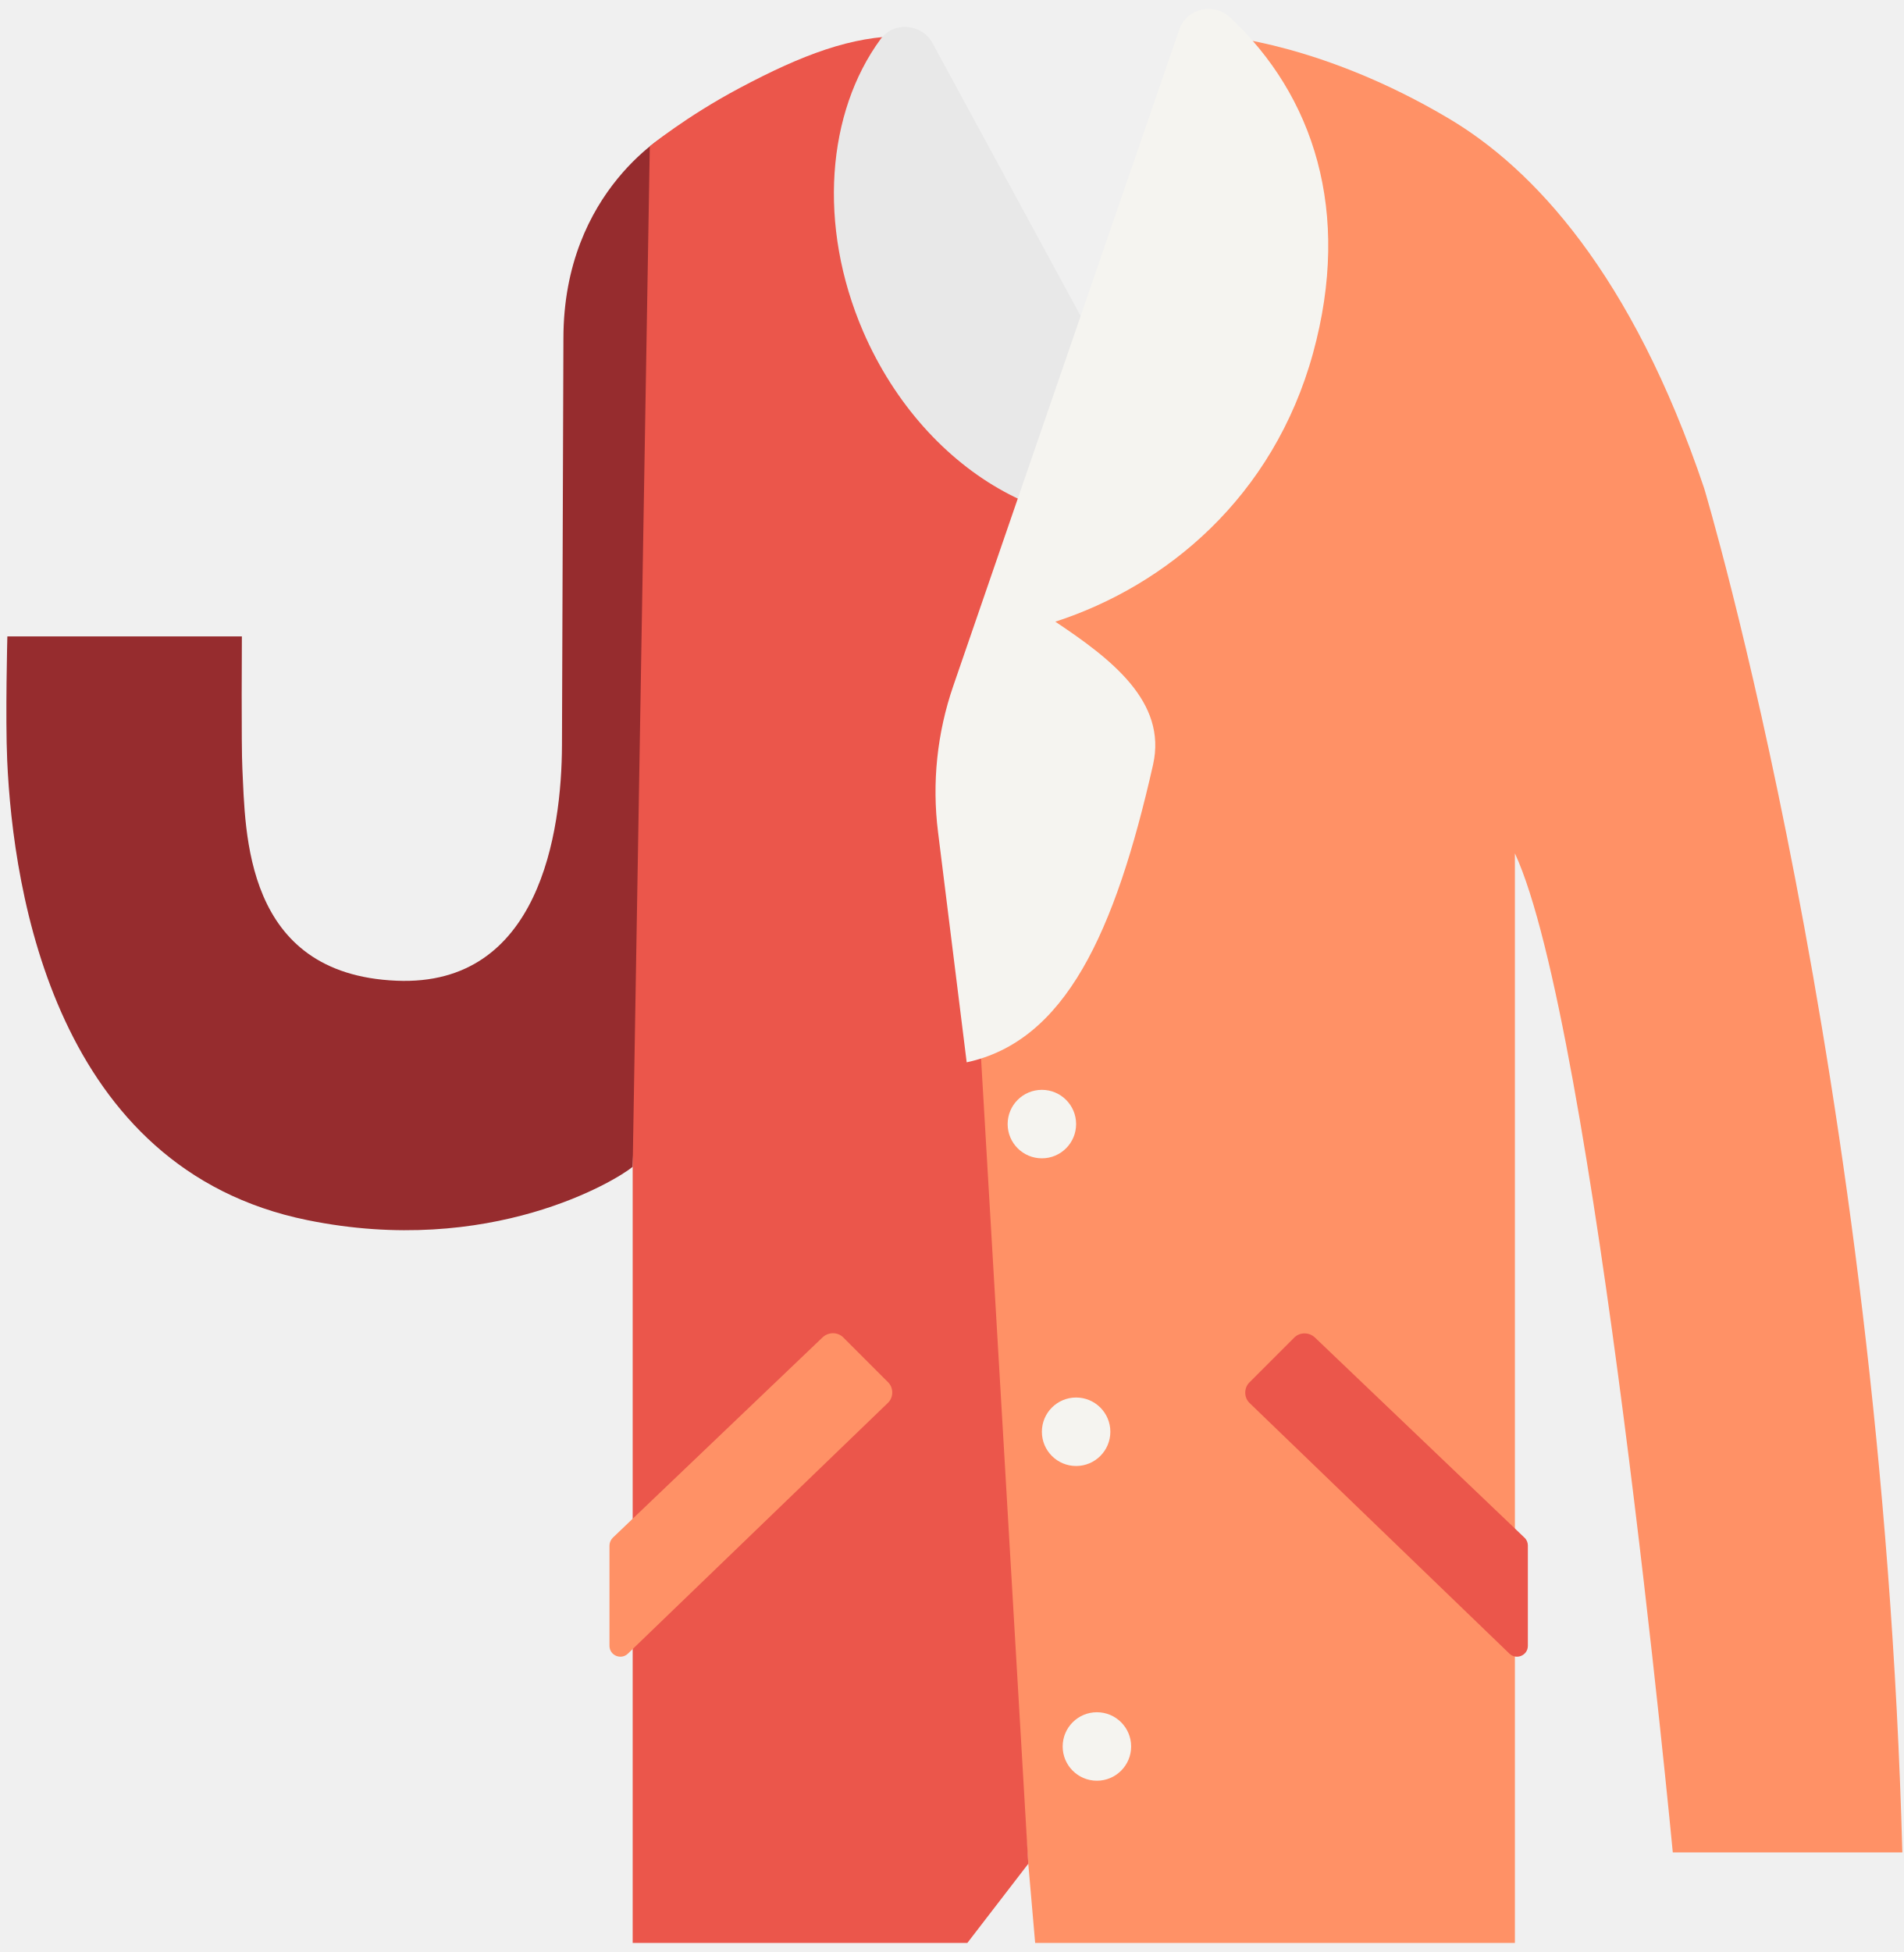
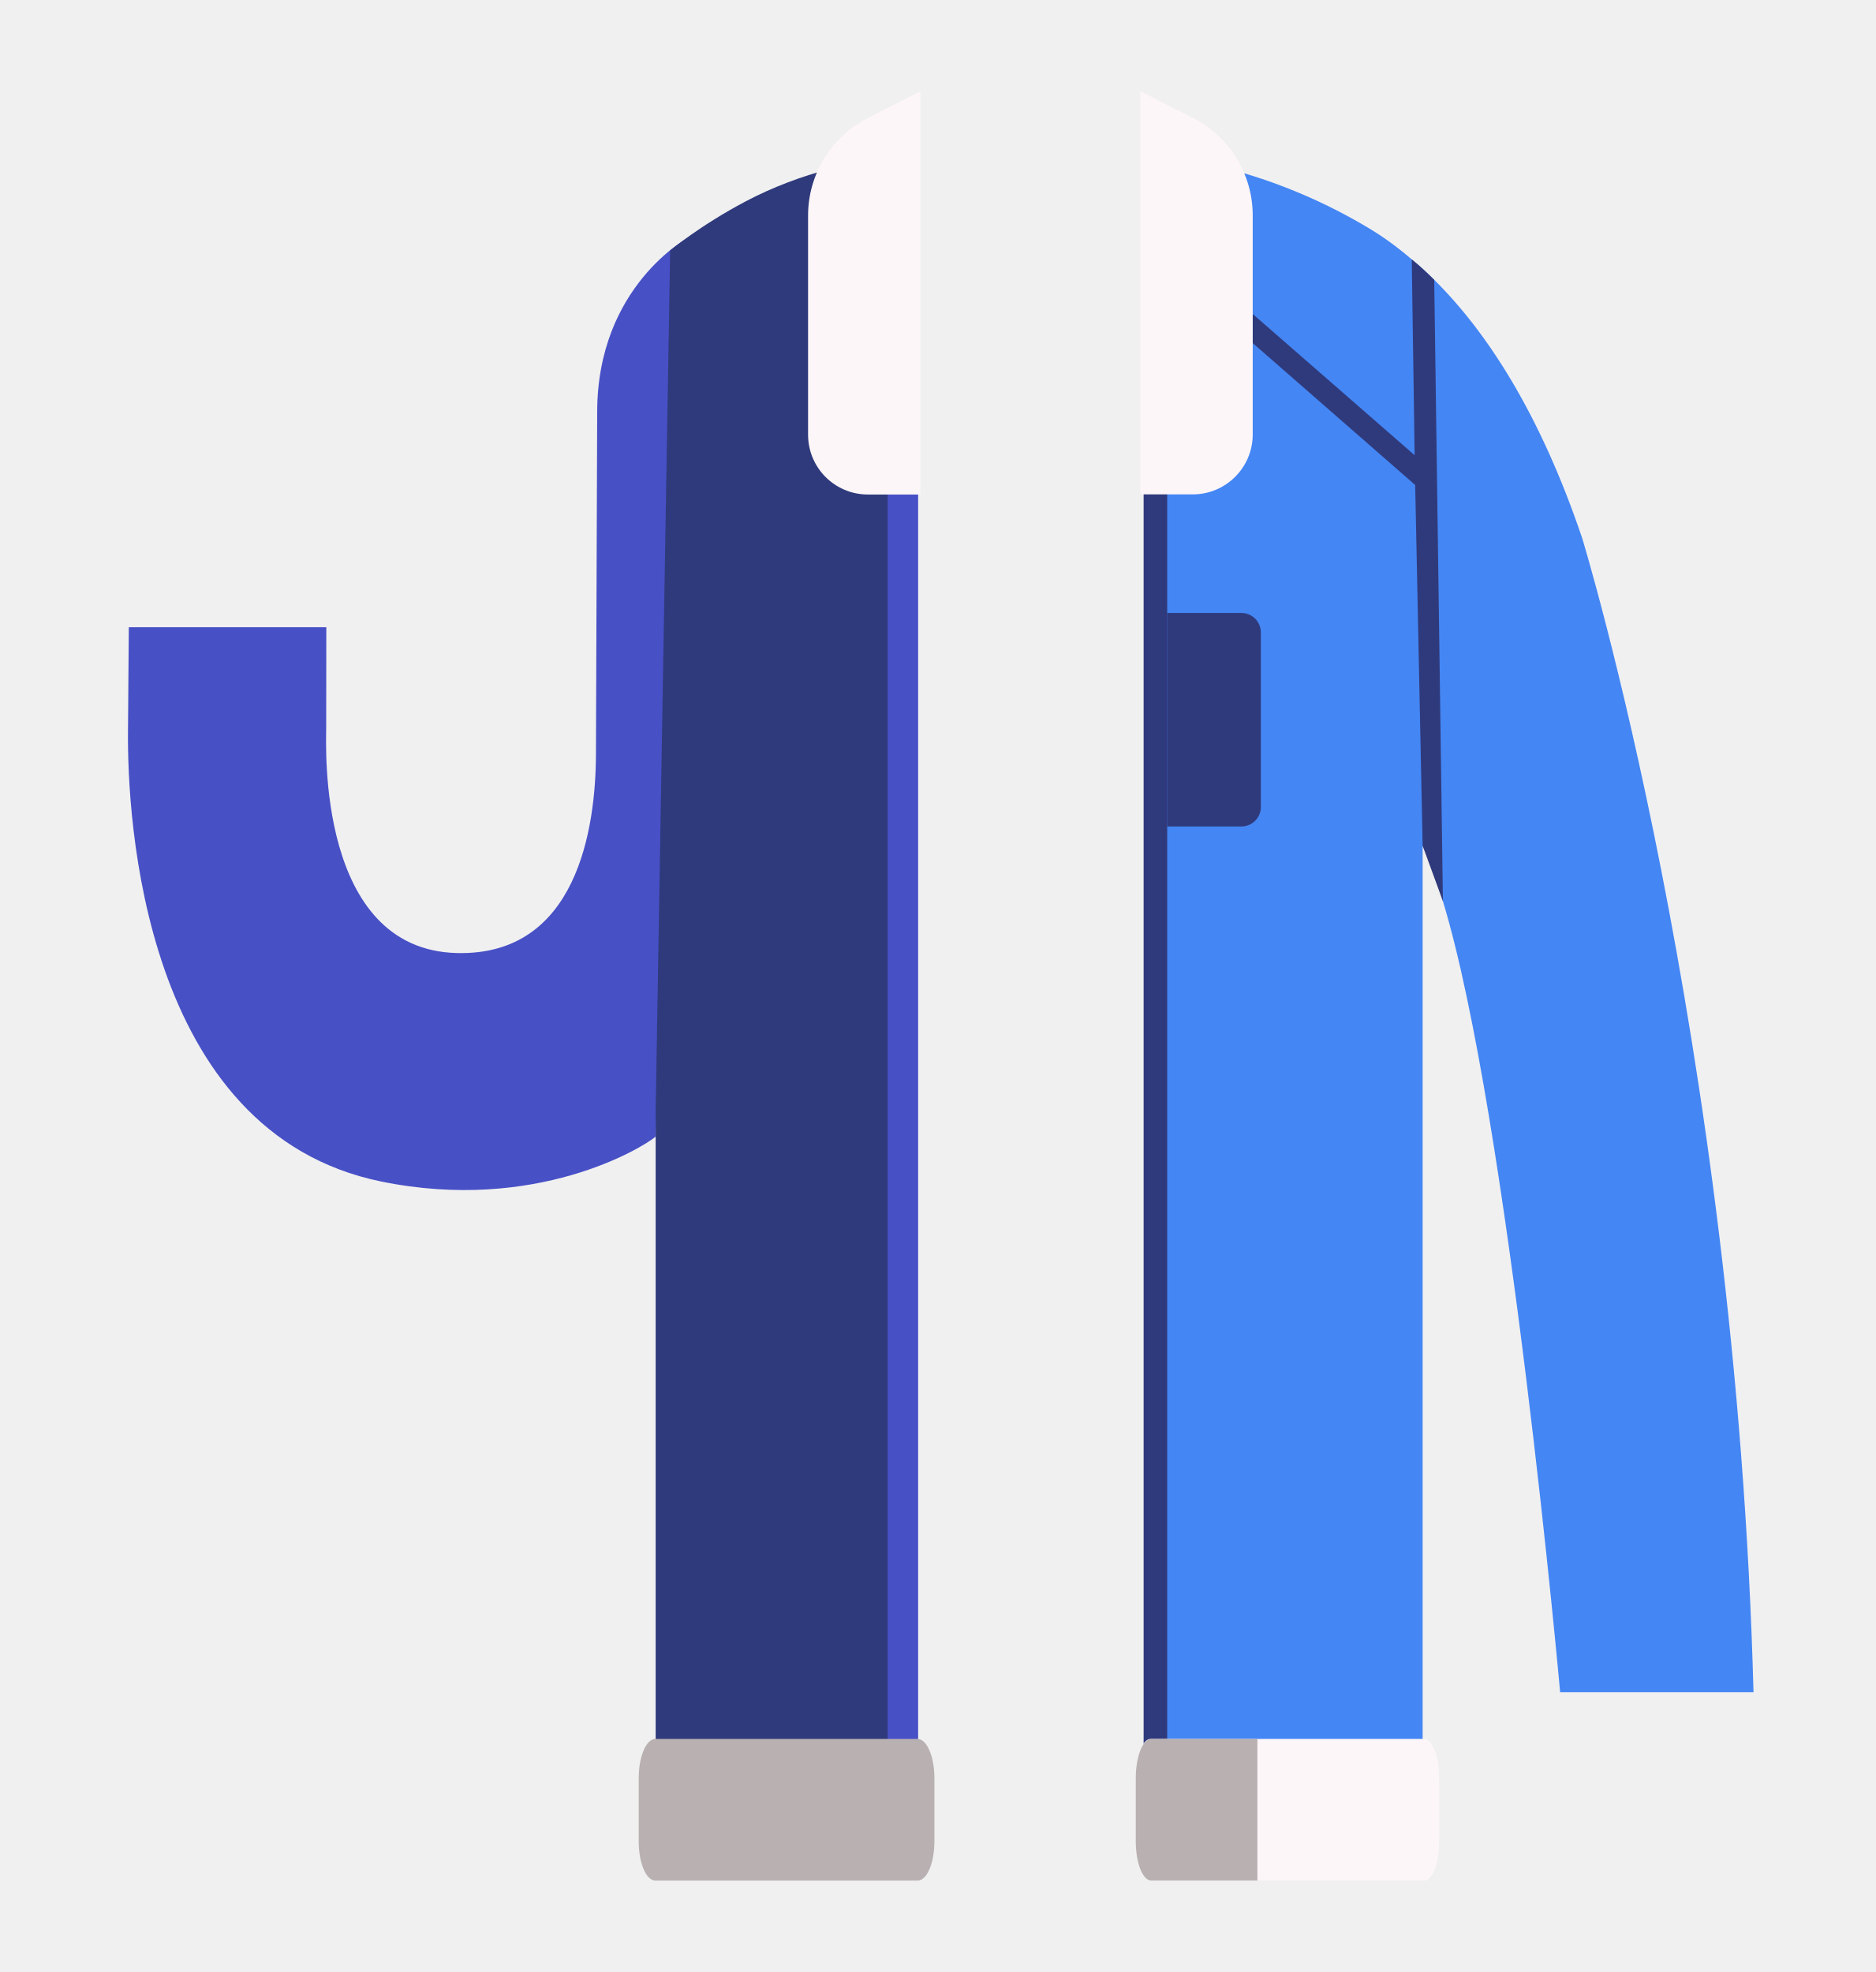
- <svg xmlns="http://www.w3.org/2000/svg" width="119" height="122" viewBox="0 0 119 122" fill="none">
-   <g clip-path="url(#clip0_301_1834)">
-     <path d="M106.53 30.515C102 17.075 95.82 10.525 90.58 7.415C82.64 2.695 76.3 2.255 76.3 2.255L67.85 22.755L59.03 48.205L64.28 116.485L64.71 121.435H94.7V53.335C99.66 64.015 104.57 115.775 104.57 115.775H118.92C117.62 67.375 106.53 30.515 106.53 30.515Z" fill="#FF9166" />
-     <path d="M41.99 8.195C41.99 8.195 35.22 11.795 35.22 21.155L35.13 46.575C35.11 52.005 33.74 61.675 24.79 61.295C15.22 60.895 15.35 51.985 15.15 48.005C15.08 46.745 15.12 39.775 15.12 39.775H0.46C0.46 39.775 0.33 44.815 0.45 47.535C0.82 55.835 3.5 73.055 19.2 76.255C30.65 78.595 38.54 73.765 39.55 72.925L41.99 8.195Z" fill="#962C2E" />
-     <path d="M60.56 14.145L56.45 2.255C53.26 2.255 50.19 3.395 46.21 5.515C42.85 7.305 40.62 9.145 40.62 9.145L39.55 72.925V72.935V95.395V121.435H60.47L64.28 116.485L60.28 48.285L64.71 33.795L60.56 14.145Z" fill="#EB564B" />
-     <path d="M65.13 72.395C66.312 72.395 67.27 71.437 67.27 70.255C67.27 69.073 66.312 68.115 65.13 68.115C63.948 68.115 62.99 69.073 62.99 70.255C62.99 71.437 63.948 72.395 65.13 72.395Z" fill="#F5F4F0" />
-     <path d="M67.27 91.625C68.452 91.625 69.41 90.667 69.41 89.485C69.41 88.303 68.452 87.345 67.27 87.345C66.088 87.345 65.13 88.303 65.13 89.485C65.13 90.667 66.088 91.625 67.27 91.625Z" fill="#F5F4F0" />
-     <path d="M68.57 111.295C69.752 111.295 70.71 110.337 70.71 109.155C70.71 107.973 69.752 107.015 68.57 107.015C67.388 107.015 66.43 107.973 66.43 109.155C66.43 110.337 67.388 111.295 68.57 111.295Z" fill="#F5F4F0" />
-     <path d="M74.02 31.665C66.83 34.675 57.89 29.795 53.96 20.725C51.09 14.075 51.7 7.015 55.04 2.455C55.87 1.315 57.63 1.465 58.3 2.705L74.02 31.665Z" fill="#E8E8E8" />
-     <path d="M76.89 1.085C75.87 0.135 74.22 0.515 73.73 1.815L59.59 42.875C58.58 45.805 58.25 48.935 58.64 52.015L60.43 66.395C66.57 65.075 69.69 58.365 72.08 47.795C72.97 43.845 69.43 41.165 65.97 38.855C72.89 36.615 79.6 31.085 82.08 22.075C84.51 13.215 82.11 5.965 76.89 1.085Z" fill="#F5F4F0" />
-     <path d="M95.51 96.595V102.865C95.51 103.465 94.79 103.765 94.36 103.355L78.12 87.695C77.75 87.345 77.75 86.735 78.12 86.385L80.89 83.615C81.24 83.245 81.85 83.245 82.22 83.615L95.3 96.105C95.44 96.235 95.51 96.415 95.51 96.595Z" fill="#EB564B" />
-     <path d="M38.1 96.595V102.865C38.1 103.465 38.82 103.765 39.25 103.355L55.5 87.685C55.87 87.335 55.87 86.725 55.5 86.375L52.73 83.605C52.38 83.235 51.77 83.235 51.4 83.605L38.31 96.105C38.18 96.235 38.1 96.415 38.1 96.595Z" fill="#FF9166" />
-   </g>
-   <defs>
-     <clipPath id="clip0_301_1834">
-       <rect width="118.52" height="120.89" fill="white" transform="translate(0.399902 0.554993)" />
-     </clipPath>
-   </defs>
+ <svg xmlns="http://www.w3.org/2000/svg" width="136" height="143" viewBox="0 0 136 143" fill="none">
+   <path d="M49.92 17.22C49.92 17.22 43.3 20.74 43.3 29.89L43.21 54.72C43.19 60.03 41.86 69.34 33.11 69.11C22.99 68.84 23.65 54.03 23.65 52.91C23.65 52.01 23.66 45.48 23.66 45.48H9.34C9.34 45.48 9.29 51.93 9.28 53.02C9.22 59.22 10.32 82.14 27.65 85.68C38.83 87.96 46.55 83.25 47.53 82.43L49.92 17.22Z" fill="#4850C6" />
+   <path d="M65.43 23.04L65.7 11.43C62.58 11.43 57.94 12.55 54.05 14.61C50.76 16.35 48.59 18.16 48.59 18.16L47.54 80.48V80.49V102.43V126.26H48.69H65.43V23.04Z" fill="#2F3A7C" />
+   <path d="M64.36 134.78V35.16H66.57V134.24L64.36 134.78Z" fill="#4850C6" />
+   <path d="M67.75 128.94V133.53C67.75 135.09 67.21 136.37 66.54 136.37H47.51C46.85 136.37 46.31 135.09 46.31 133.53V128.94C46.31 127.38 46.85 126.1 47.51 126.1H66.54C67.21 126.11 67.75 127.39 67.75 128.94Z" fill="#B9B0B1" />
+   <path d="M66.73 6.63V35.86H62.93C60.53 35.86 58.59 33.92 58.59 31.52V15.63C58.59 12.65 60.27 9.91 62.93 8.56L66.73 6.63Z" fill="#FDF6F8" />
+   <path d="M127.14 122.71H113.12C113.12 122.71 109.37 80.98 104.62 65.35C104.11 63.69 103.61 62.32 103.15 61.33V127.46L83.78 127.35L84.63 11.43C84.63 11.43 91.36 11.86 99.12 16.47C100.17 17.09 101.26 17.86 102.37 18.82C102.91 19.25 103.45 19.76 104 20.3C107.78 24.05 111.64 29.92 114.72 39.03C114.72 39.03 125.88 75.42 127.14 122.71Z" fill="#4486F4" />
+   <path d="M84.63 136.37L82.92 132.81V34.06H84.63V136.37Z" fill="#2F3A7C" />
+   <path d="M104.35 128.94V133.53C104.35 135.09 103.87 136.37 103.28 136.37H83.42C82.83 136.37 82.35 135.09 82.35 133.53V128.94C82.35 127.38 82.83 126.1 83.42 126.1H103.28C103.86 126.11 104.35 127.39 104.35 128.94Z" fill="#FDF6F8" />
+   <path d="M91.17 126.11V136.37H83.47C82.85 136.37 82.35 135.09 82.35 133.53V128.94C82.35 127.38 82.85 126.1 83.47 126.1H91.17V126.11Z" fill="#B9B0B1" />
+   <path d="M90.01 59.93H84.63V44.45H90.01C90.79 44.45 91.42 45.08 91.42 45.86V58.53C91.42 59.3 90.79 59.93 90.01 59.93Z" fill="#2F3A7C" />
+   <path d="M104.62 65.35L103.15 61.33L102.61 35.17L90.83 24.88V22.77L102.57 33.01L102.36 18.81C102.9 19.24 103.44 19.75 103.99 20.29L104.62 65.35Z" fill="#2F3A7C" />
+   <path d="M90.83 31.51C90.83 33.9 88.88 35.85 86.49 35.85H82.68V6.62L86.49 8.55C89.15 9.91 90.83 12.63 90.83 15.62V31.51Z" fill="#FDF6F8" />
</svg>
